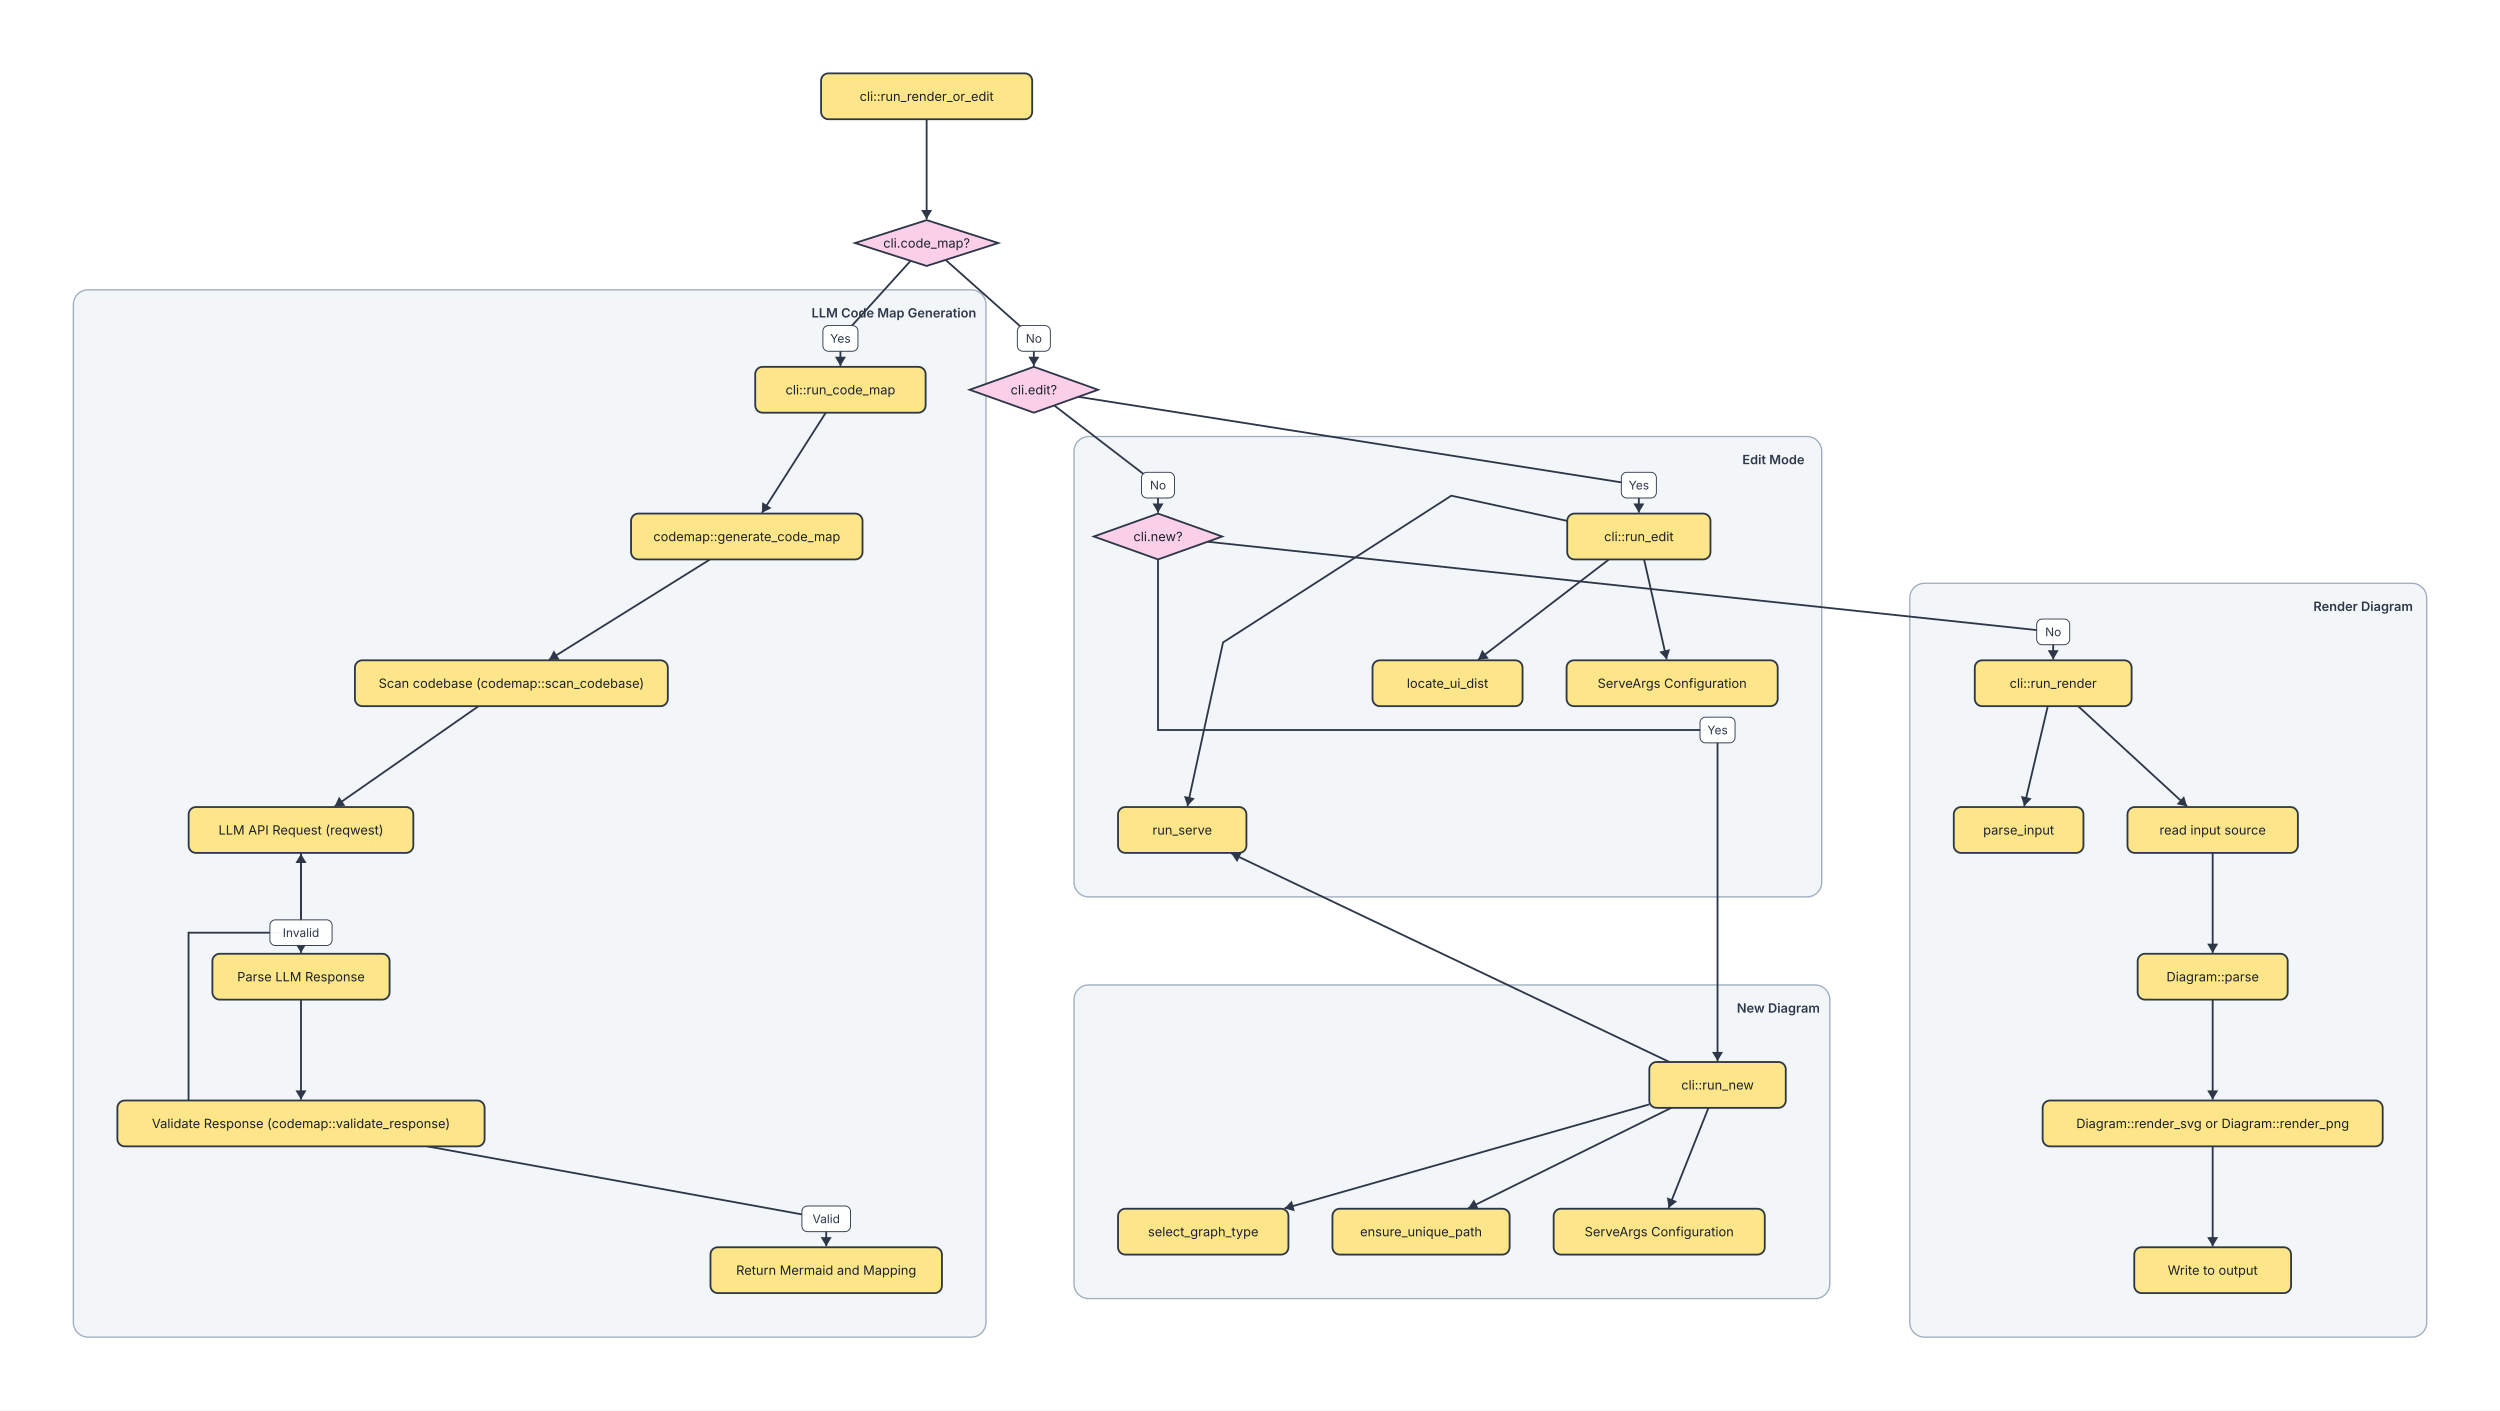
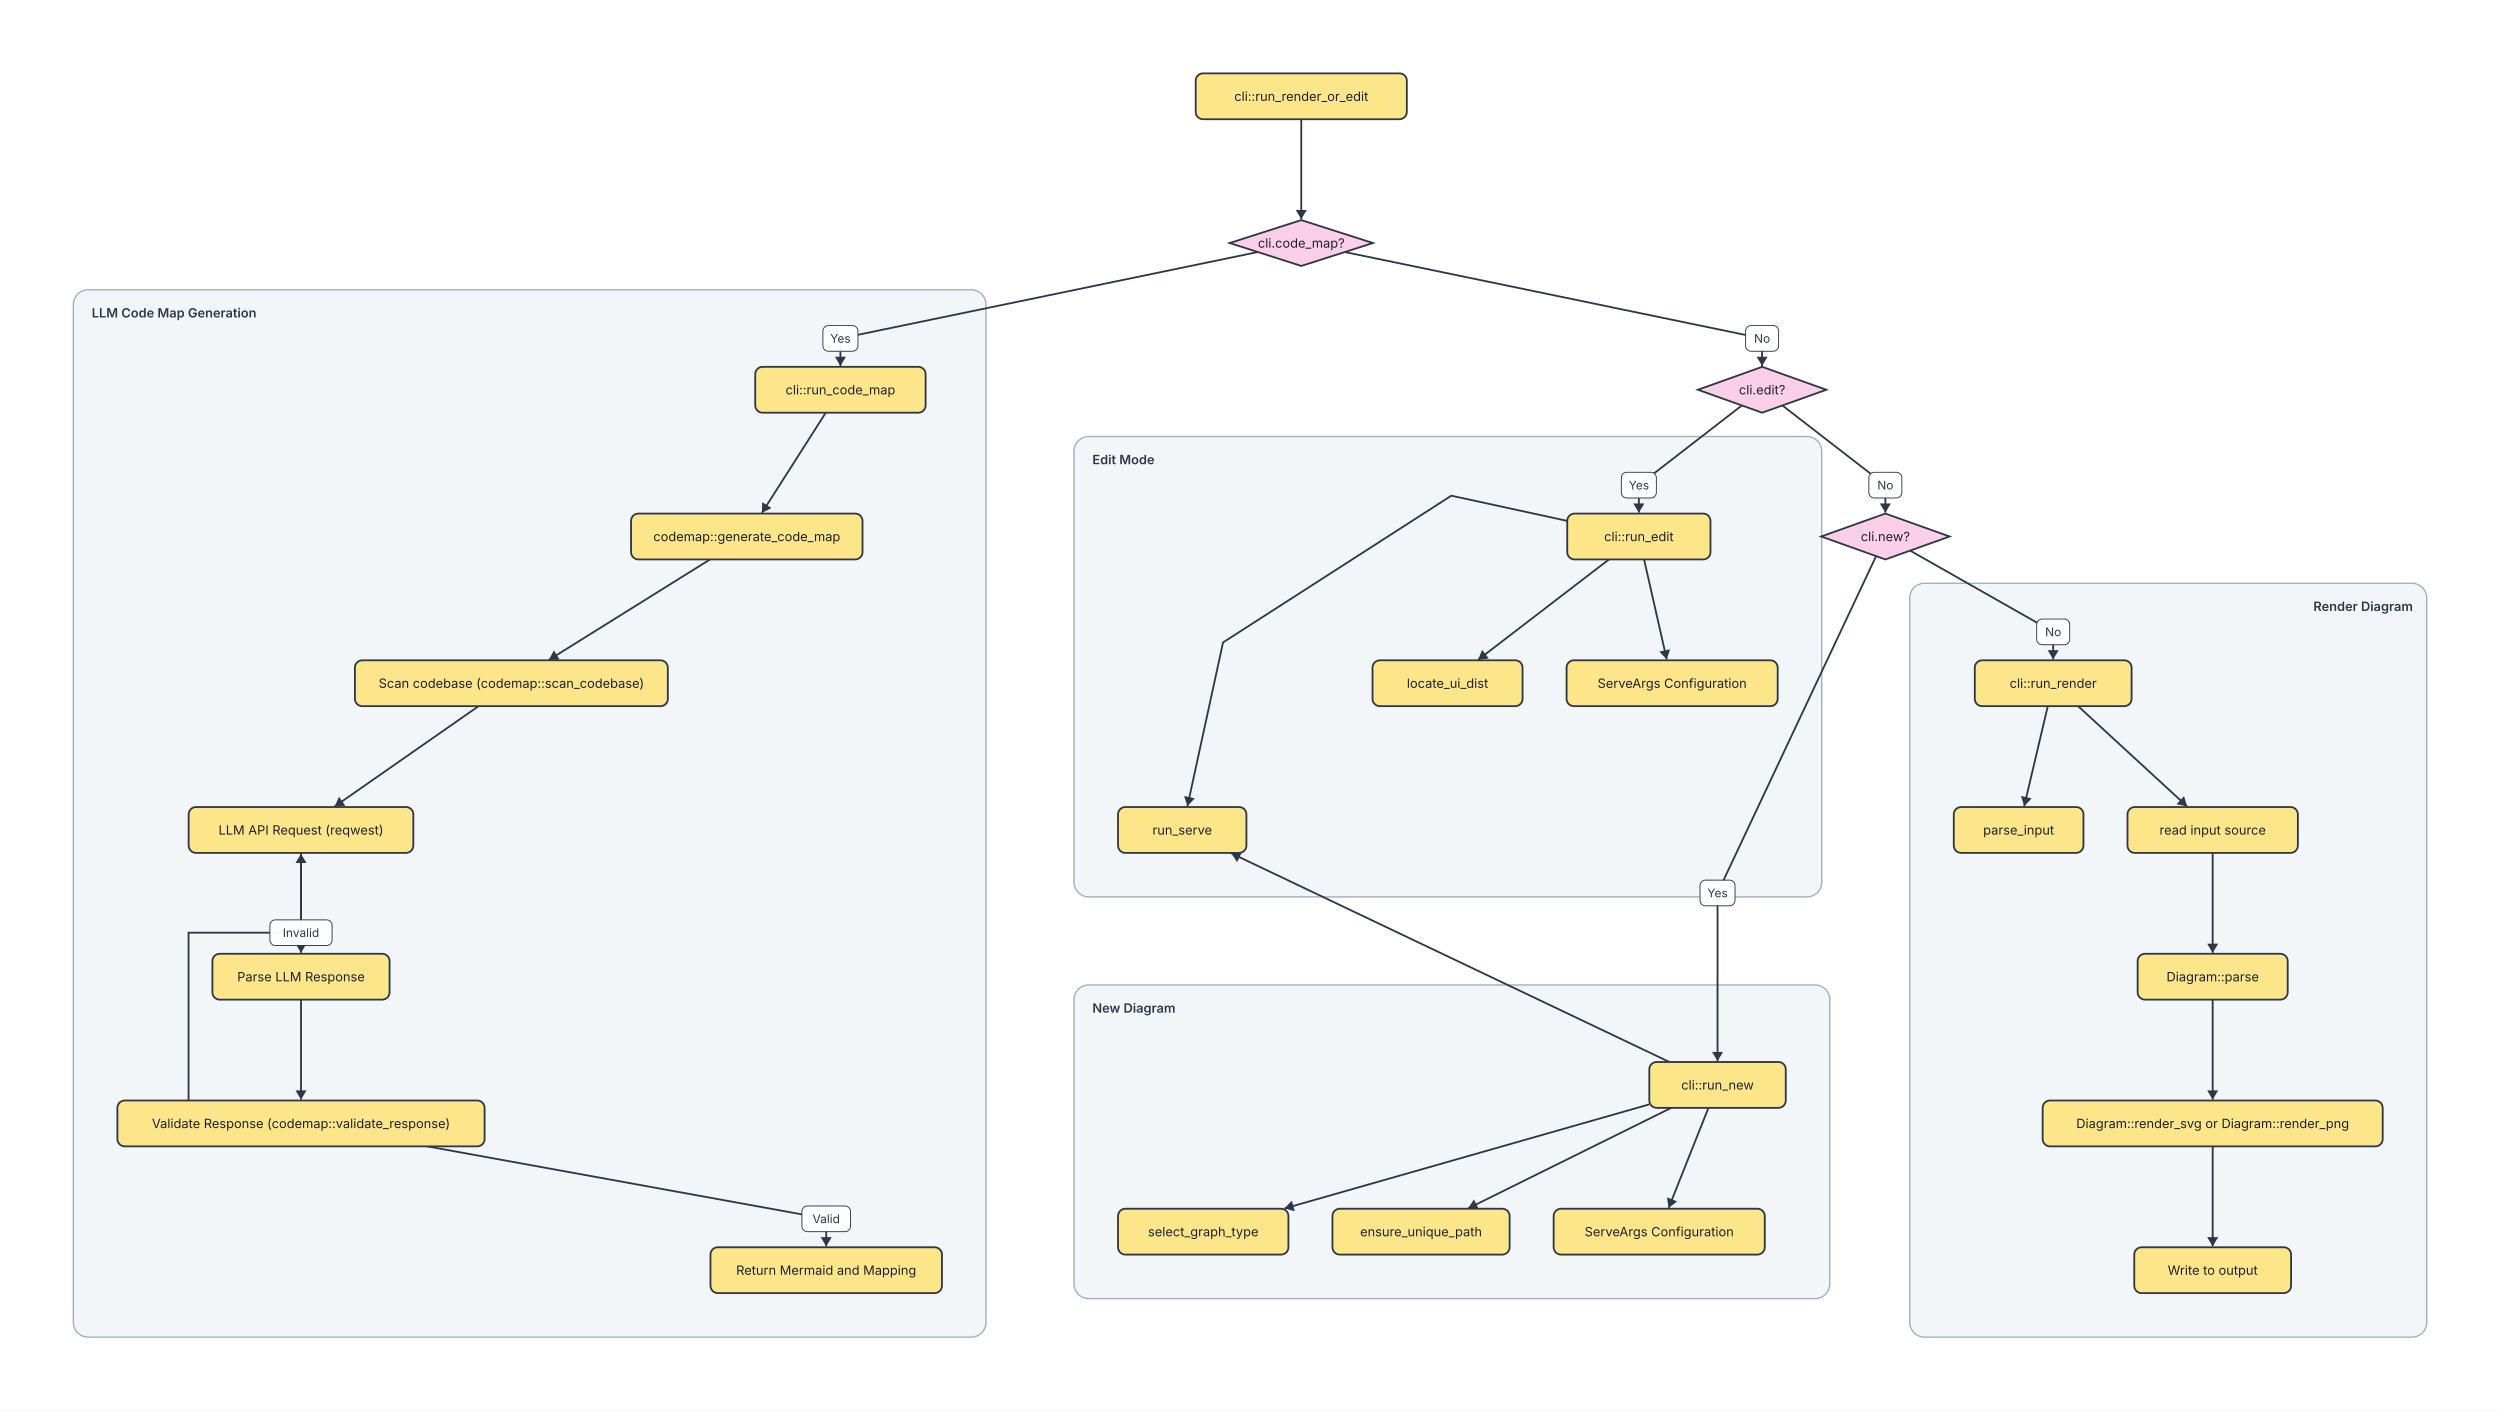
<svg xmlns="http://www.w3.org/2000/svg" width="2726" height="1538" viewBox="0 0 2726 1538" font-family="Inter, system-ui, sans-serif">
  <defs>
    <marker id="arrow-end" markerWidth="8" markerHeight="8" refX="6" refY="4" orient="auto" markerUnits="strokeWidth">
      <path d="M1,1 L6,4 L1,7 z" fill="context-stroke" />
    </marker>
    <marker id="arrow-start" markerWidth="8" markerHeight="8" refX="2" refY="4" orient="auto" markerUnits="strokeWidth">
      <path d="M7,1 L2,4 L7,7 z" fill="context-stroke" />
    </marker>
  </defs>
  <rect width="100%" height="100%" fill="white" />
  <g class="subgraph" data-id="LLM_Code_Map_Generation">
    <rect x="80.0" y="316.0" width="995.1" height="1142.0" rx="16" ry="16" fill="#edf2f7" fill-opacity="0.7" stroke="#a0aec0" stroke-width="1.5" />
-     <text x="884.9" y="336.0" fill="#2d3748" font-size="14" font-weight="600" text-anchor="start" dominant-baseline="hanging">LLM Code Map Generation</text>
+     <text x="100.0" y="336.0" fill="#2d3748" font-size="14" font-weight="600" text-anchor="start" dominant-baseline="hanging">LLM Code Map Generation</text>
  </g>
  <g class="subgraph" data-id="Edit_Mode">
    <rect x="1171.1" y="476.0" width="815.3" height="502.0" rx="16" ry="16" fill="#edf2f7" fill-opacity="0.7" stroke="#a0aec0" stroke-width="1.5" />
-     <text x="1899.8" y="496.0" fill="#2d3748" font-size="14" font-weight="600" text-anchor="start" dominant-baseline="hanging">Edit Mode</text>
+     <text x="1191.1" y="496.0" fill="#2d3748" font-size="14" font-weight="600" text-anchor="start" dominant-baseline="hanging">Edit Mode</text>
  </g>
  <g class="subgraph" data-id="New_Diagram">
    <rect x="1171.1" y="1074.0" width="824.1" height="342.0" rx="16" ry="16" fill="#edf2f7" fill-opacity="0.7" stroke="#a0aec0" stroke-width="1.5" />
-     <text x="1893.8" y="1094.0" fill="#2d3748" font-size="14" font-weight="600" text-anchor="start" dominant-baseline="hanging">New Diagram</text>
+     <text x="1191.1" y="1094.0" fill="#2d3748" font-size="14" font-weight="600" text-anchor="start" dominant-baseline="hanging">New Diagram</text>
  </g>
  <g class="subgraph" data-id="Render_Diagram">
    <rect x="2082.4" y="636.0" width="563.7" height="822.0" rx="16" ry="16" fill="#edf2f7" fill-opacity="0.7" stroke="#a0aec0" stroke-width="1.5" />
    <text x="2522.5" y="656.0" fill="#2d3748" font-size="14" font-weight="600" text-anchor="start" dominant-baseline="hanging">Render Diagram</text>
  </g>
  <g class="edge" data-id="A --&gt; B">
-     <line x1="1010.4" y1="130.0" x2="1010.4" y2="239.0" stroke="#2d3748" stroke-width="2" marker-end="url(#arrow-end)" />
+     <line x1="1418.9" y1="130.0" x2="1418.9" y2="239.0" stroke="#2d3748" stroke-width="2" marker-end="url(#arrow-end)" />
  </g>
  <g class="edge" data-id="B --&gt; C">
-     <polyline points="992.9,284.4 916.4,369.0 916.4,399.0" fill="none" stroke="#2d3748" stroke-width="2" marker-end="url(#arrow-end)" />
+     <polyline points="1371.5,274.8 916.4,369.0 916.4,399.0" fill="none" stroke="#2d3748" stroke-width="2" marker-end="url(#arrow-end)" />
    <g pointer-events="none">
      <rect x="897.3" y="355.0" width="38.2" height="28.0" rx="6" ry="6" fill="white" fill-opacity="0.96" stroke="#2d3748" stroke-width="1" />
      <text x="916.4" y="369.0" fill="#2d3748" font-size="13" text-anchor="middle" dominant-baseline="middle" xml:space="preserve">Yes</text>
    </g>
  </g>
  <g class="edge" data-id="B --&gt; D">
-     <polyline points="1031.1,283.4 1127.3,369.0 1127.3,399.0" fill="none" stroke="#2d3748" stroke-width="2" marker-end="url(#arrow-end)" />
-     <g pointer-events="none">
-       <rect x="1109.3" y="355.0" width="36.0" height="28.0" rx="6" ry="6" fill="white" fill-opacity="0.96" stroke="#2d3748" stroke-width="1" />
-       <text x="1127.3" y="369.0" fill="#2d3748" font-size="13" text-anchor="middle" dominant-baseline="middle" xml:space="preserve">No</text>
+     <polyline points="1466.3,274.8 1921.4,369.0 1921.4,399.0" fill="none" stroke="#2d3748" stroke-width="2" marker-end="url(#arrow-end)" />
+     <g pointer-events="none">
+       <rect x="1903.4" y="355.0" width="36.0" height="28.0" rx="6" ry="6" fill="white" fill-opacity="0.96" stroke="#2d3748" stroke-width="1" />
+       <text x="1921.4" y="369.0" fill="#2d3748" font-size="13" text-anchor="middle" dominant-baseline="middle" xml:space="preserve">No</text>
    </g>
  </g>
  <g class="edge" data-id="D --&gt; E">
-     <polyline points="1175.9,432.7 1787.0,529.0 1787.0,559.0" fill="none" stroke="#2d3748" stroke-width="2" marker-end="url(#arrow-end)" />
+     <polyline points="1899.3,442.1 1787.0,529.0 1787.0,559.0" fill="none" stroke="#2d3748" stroke-width="2" marker-end="url(#arrow-end)" />
    <g pointer-events="none">
      <rect x="1767.9" y="515.0" width="38.2" height="28.0" rx="6" ry="6" fill="white" fill-opacity="0.96" stroke="#2d3748" stroke-width="1" />
      <text x="1787.0" y="529.0" fill="#2d3748" font-size="13" text-anchor="middle" dominant-baseline="middle" xml:space="preserve">Yes</text>
    </g>
  </g>
  <g class="edge" data-id="D --&gt; F">
-     <polyline points="1149.5,442.1 1262.7,529.0 1262.7,559.0" fill="none" stroke="#2d3748" stroke-width="2" marker-end="url(#arrow-end)" />
-     <g pointer-events="none">
-       <rect x="1244.7" y="515.0" width="36.0" height="28.0" rx="6" ry="6" fill="white" fill-opacity="0.96" stroke="#2d3748" stroke-width="1" />
-       <text x="1262.7" y="529.0" fill="#2d3748" font-size="13" text-anchor="middle" dominant-baseline="middle" xml:space="preserve">No</text>
+     <polyline points="1943.5,442.1 2055.8,529.0 2055.8,559.0" fill="none" stroke="#2d3748" stroke-width="2" marker-end="url(#arrow-end)" />
+     <g pointer-events="none">
+       <rect x="2037.8" y="515.0" width="36.0" height="28.0" rx="6" ry="6" fill="white" fill-opacity="0.96" stroke="#2d3748" stroke-width="1" />
+       <text x="2055.8" y="529.0" fill="#2d3748" font-size="13" text-anchor="middle" dominant-baseline="middle" xml:space="preserve">No</text>
    </g>
  </g>
  <g class="edge" data-id="F --&gt; G">
-     <polyline points="1262.7,610.0 1262.7,796.0 1872.8,796.0 1872.8,1157.0" fill="none" stroke="#2d3748" stroke-width="2" marker-end="url(#arrow-end)" />
-     <g pointer-events="none">
-       <rect x="1853.7" y="782.0" width="38.2" height="28.0" rx="6" ry="6" fill="white" fill-opacity="0.96" stroke="#2d3748" stroke-width="1" />
-       <text x="1872.8" y="796.0" fill="#2d3748" font-size="13" text-anchor="middle" dominant-baseline="middle" xml:space="preserve">Yes</text>
+     <polyline points="2045.7,606.4 1872.8,973.7 1872.8,1157.0" fill="none" stroke="#2d3748" stroke-width="2" marker-end="url(#arrow-end)" />
+     <g pointer-events="none">
+       <rect x="1853.7" y="959.7" width="38.2" height="28.0" rx="6" ry="6" fill="white" fill-opacity="0.96" stroke="#2d3748" stroke-width="1" />
+       <text x="1872.8" y="973.7" fill="#2d3748" font-size="13" text-anchor="middle" dominant-baseline="middle" xml:space="preserve">Yes</text>
    </g>
  </g>
  <g class="edge" data-id="F --&gt; H">
-     <polyline points="1316.6,590.7 2238.8,689.0 2238.8,719.0" fill="none" stroke="#2d3748" stroke-width="2" marker-end="url(#arrow-end)" />
+     <polyline points="2082.8,600.4 2238.8,689.0 2238.8,719.0" fill="none" stroke="#2d3748" stroke-width="2" marker-end="url(#arrow-end)" />
    <g pointer-events="none">
      <rect x="2220.8" y="675.0" width="36.0" height="28.0" rx="6" ry="6" fill="white" fill-opacity="0.96" stroke="#2d3748" stroke-width="1" />
      <text x="2238.8" y="689.0" fill="#2d3748" font-size="13" text-anchor="middle" dominant-baseline="middle" xml:space="preserve">No</text>
    </g>
  </g>
  <g class="edge" data-id="C --&gt; I">
    <line x1="900.4" y1="450.0" x2="830.8" y2="559.2" stroke="#2d3748" stroke-width="2" marker-end="url(#arrow-end)" />
  </g>
  <g class="edge" data-id="I --&gt; J">
    <line x1="774.2" y1="610.0" x2="598.6" y2="719.5" stroke="#2d3748" stroke-width="2" marker-end="url(#arrow-end)" />
  </g>
  <g class="edge" data-id="J --&gt; K">
    <line x1="521.8" y1="770.0" x2="364.9" y2="879.4" stroke="#2d3748" stroke-width="2" marker-end="url(#arrow-end)" />
  </g>
  <g class="edge" data-id="K --&gt; L">
    <line x1="328.2" y1="930.0" x2="328.2" y2="1039.0" stroke="#2d3748" stroke-width="2" marker-end="url(#arrow-end)" />
  </g>
  <g class="edge" data-id="L --&gt; M">
    <line x1="328.2" y1="1090.0" x2="328.2" y2="1199.0" stroke="#2d3748" stroke-width="2" marker-end="url(#arrow-end)" />
  </g>
  <g class="edge" data-id="M --&gt; N">
    <polyline points="465.9,1250.0 900.9,1329.0 900.9,1359.0" fill="none" stroke="#2d3748" stroke-width="2" marker-end="url(#arrow-end)" />
    <g pointer-events="none">
      <rect x="874.4" y="1315.0" width="53.0" height="28.0" rx="6" ry="6" fill="white" fill-opacity="0.96" stroke="#2d3748" stroke-width="1" />
      <text x="900.9" y="1329.0" fill="#2d3748" font-size="13" text-anchor="middle" dominant-baseline="middle" xml:space="preserve">Valid</text>
    </g>
  </g>
  <g class="edge" data-id="M --&gt; K">
    <polyline points="328.2,1225.0 205.6,1225.0 205.6,1017.0 328.2,1017.0 328.2,931.0" fill="none" stroke="#2d3748" stroke-width="2" marker-end="url(#arrow-end)" />
    <g pointer-events="none">
      <rect x="294.3" y="1003.0" width="67.8" height="28.0" rx="6" ry="6" fill="white" fill-opacity="0.96" stroke="#2d3748" stroke-width="1" />
      <text x="328.2" y="1017.0" fill="#2d3748" font-size="13" text-anchor="middle" dominant-baseline="middle" xml:space="preserve">Invalid</text>
    </g>
  </g>
  <g class="edge" data-id="E --&gt; O">
    <line x1="1754.4" y1="610.0" x2="1611.8" y2="719.4" stroke="#2d3748" stroke-width="2" marker-end="url(#arrow-end)" />
  </g>
  <g class="edge" data-id="E --&gt; P">
    <line x1="1792.7" y1="610.0" x2="1817.4" y2="719.0" stroke="#2d3748" stroke-width="2" marker-end="url(#arrow-end)" />
  </g>
  <g class="edge" data-id="E --&gt; Q">
    <polyline points="1708.9,568.0 1582.5,540.5 1458.1,620.5 1333.6,700.5 1294.8,879.0" fill="none" stroke="#2d3748" stroke-width="2" marker-end="url(#arrow-end)" />
  </g>
  <g class="edge" data-id="G --&gt; R">
    <line x1="1798.4" y1="1204.2" x2="1400.6" y2="1317.7" stroke="#2d3748" stroke-width="2" marker-end="url(#arrow-end)" />
  </g>
  <g class="edge" data-id="G --&gt; S">
    <line x1="1822.3" y1="1208.0" x2="1600.9" y2="1317.6" stroke="#2d3748" stroke-width="2" marker-end="url(#arrow-end)" />
  </g>
  <g class="edge" data-id="G --&gt; T">
    <line x1="1862.9" y1="1208.0" x2="1819.5" y2="1317.1" stroke="#2d3748" stroke-width="2" marker-end="url(#arrow-end)" />
  </g>
  <g class="edge" data-id="G --&gt; Q">
    <line x1="1820.3" y1="1158.0" x2="1342.5" y2="930.4" stroke="#2d3748" stroke-width="2" marker-end="url(#arrow-end)" />
  </g>
  <g class="edge" data-id="H --&gt; U">
    <line x1="2232.9" y1="770.0" x2="2207.2" y2="879.0" stroke="#2d3748" stroke-width="2" marker-end="url(#arrow-end)" />
  </g>
  <g class="edge" data-id="H --&gt; V">
    <line x1="2266.0" y1="770.0" x2="2384.8" y2="879.3" stroke="#2d3748" stroke-width="2" marker-end="url(#arrow-end)" />
  </g>
  <g class="edge" data-id="V --&gt; W">
    <line x1="2412.7" y1="930.0" x2="2412.7" y2="1039.0" stroke="#2d3748" stroke-width="2" marker-end="url(#arrow-end)" />
  </g>
  <g class="edge" data-id="W --&gt; X">
    <line x1="2412.7" y1="1090.0" x2="2412.7" y2="1199.0" stroke="#2d3748" stroke-width="2" marker-end="url(#arrow-end)" />
  </g>
  <g class="edge" data-id="X --&gt; Y">
    <line x1="2412.7" y1="1250.0" x2="2412.7" y2="1359.0" stroke="#2d3748" stroke-width="2" marker-end="url(#arrow-end)" />
  </g>
  <g class="node" data-id="A">
-     <rect x="895.3" y="80.0" width="230.2" height="50.0" rx="8" ry="8" fill="#fde68a" stroke="#2d3748" stroke-width="2" />
-     <text x="1010.4" y="105.0" fill="#1a202c" font-size="14" text-anchor="middle" dominant-baseline="middle">cli::run_render_or_edit</text>
+     <rect x="1303.8" y="80.0" width="230.2" height="50.0" rx="8" ry="8" fill="#fde68a" stroke="#2d3748" stroke-width="2" />
+     <text x="1418.9" y="105.0" fill="#1a202c" font-size="14" text-anchor="middle" dominant-baseline="middle">cli::run_render_or_edit</text>
  </g>
  <g class="node" data-id="B">
-     <polygon points="1010.4,240.0 1088.5,265.0 1010.4,290.0 932.3,265.0" fill="#fbcfe8" stroke="#2d3748" stroke-width="2" />
-     <text x="1010.4" y="265.0" fill="#1a202c" font-size="14" text-anchor="middle" dominant-baseline="middle">cli.code_map?</text>
+     <polygon points="1418.9,240.0 1497.0,265.0 1418.9,290.0 1340.8,265.0" fill="#fbcfe8" stroke="#2d3748" stroke-width="2" />
+     <text x="1418.9" y="265.0" fill="#1a202c" font-size="14" text-anchor="middle" dominant-baseline="middle">cli.code_map?</text>
  </g>
  <g class="node" data-id="C">
    <rect x="823.5" y="400.0" width="185.8" height="50.0" rx="8" ry="8" fill="#fde68a" stroke="#2d3748" stroke-width="2" />
    <text x="916.4" y="425.0" fill="#1a202c" font-size="14" text-anchor="middle" dominant-baseline="middle">cli::run_code_map</text>
  </g>
  <g class="node" data-id="D">
-     <polygon points="1127.3,400.0 1197.3,425.0 1127.3,450.0 1057.3,425.0" fill="#fbcfe8" stroke="#2d3748" stroke-width="2" />
-     <text x="1127.3" y="425.0" fill="#1a202c" font-size="14" text-anchor="middle" dominant-baseline="middle">cli.edit?</text>
+     <polygon points="1921.4,400.0 1991.4,425.0 1921.4,450.0 1851.4,425.0" fill="#fbcfe8" stroke="#2d3748" stroke-width="2" />
+     <text x="1921.4" y="425.0" fill="#1a202c" font-size="14" text-anchor="middle" dominant-baseline="middle">cli.edit?</text>
  </g>
  <g class="node" data-id="E">
    <rect x="1708.9" y="560.0" width="156.2" height="50.0" rx="8" ry="8" fill="#fde68a" stroke="#2d3748" stroke-width="2" />
    <text x="1787.0" y="585.0" fill="#1a202c" font-size="14" text-anchor="middle" dominant-baseline="middle">cli::run_edit</text>
  </g>
  <g class="node" data-id="F">
-     <polygon points="1262.7,560.0 1332.7,585.0 1262.7,610.0 1192.7,585.0" fill="#fbcfe8" stroke="#2d3748" stroke-width="2" />
-     <text x="1262.7" y="585.0" fill="#1a202c" font-size="14" text-anchor="middle" dominant-baseline="middle">cli.new?</text>
+     <polygon points="2055.8,560.0 2125.8,585.0 2055.8,610.0 1985.8,585.0" fill="#fbcfe8" stroke="#2d3748" stroke-width="2" />
+     <text x="2055.8" y="585.0" fill="#1a202c" font-size="14" text-anchor="middle" dominant-baseline="middle">cli.new?</text>
  </g>
  <g class="node" data-id="G">
    <rect x="1798.4" y="1158.0" width="148.8" height="50.0" rx="8" ry="8" fill="#fde68a" stroke="#2d3748" stroke-width="2" />
    <text x="1872.8" y="1183.0" fill="#1a202c" font-size="14" text-anchor="middle" dominant-baseline="middle">cli::run_new</text>
  </g>
  <g class="node" data-id="H">
    <rect x="2153.3" y="720.0" width="171.0" height="50.0" rx="8" ry="8" fill="#fde68a" stroke="#2d3748" stroke-width="2" />
    <text x="2238.8" y="745.0" fill="#1a202c" font-size="14" text-anchor="middle" dominant-baseline="middle">cli::run_render</text>
  </g>
  <g class="node" data-id="I">
    <rect x="688.1" y="560.0" width="252.4" height="50.0" rx="8" ry="8" fill="#fde68a" stroke="#2d3748" stroke-width="2" />
    <text x="814.3" y="585.0" fill="#1a202c" font-size="14" text-anchor="middle" dominant-baseline="middle">codemap::generate_code_map</text>
  </g>
  <g class="node" data-id="J">
    <rect x="387.0" y="720.0" width="341.2" height="50.0" rx="8" ry="8" fill="#fde68a" stroke="#2d3748" stroke-width="2" />
    <text x="557.6" y="745.0" fill="#1a202c" font-size="14" text-anchor="middle" dominant-baseline="middle">Scan codebase (codemap::scan_codebase)</text>
  </g>
  <g class="node" data-id="K">
    <rect x="205.7" y="880.0" width="245.0" height="50.0" rx="8" ry="8" fill="#fde68a" stroke="#2d3748" stroke-width="2" />
    <text x="328.2" y="905.0" fill="#1a202c" font-size="14" text-anchor="middle" dominant-baseline="middle">LLM API Request (reqwest)</text>
  </g>
  <g class="node" data-id="L">
    <rect x="231.6" y="1040.0" width="193.2" height="50.0" rx="8" ry="8" fill="#fde68a" stroke="#2d3748" stroke-width="2" />
    <text x="328.2" y="1065.0" fill="#1a202c" font-size="14" text-anchor="middle" dominant-baseline="middle">Parse LLM Response</text>
  </g>
  <g class="node" data-id="M">
    <rect x="128.0" y="1200.0" width="400.4" height="50.0" rx="8" ry="8" fill="#fde68a" stroke="#2d3748" stroke-width="2" />
    <text x="328.2" y="1225.0" fill="#1a202c" font-size="14" text-anchor="middle" dominant-baseline="middle">Validate Response (codemap::validate_response)</text>
  </g>
  <g class="node" data-id="N">
    <rect x="774.7" y="1360.0" width="252.4" height="50.0" rx="8" ry="8" fill="#fde68a" stroke="#2d3748" stroke-width="2" />
    <text x="900.9" y="1385.0" fill="#1a202c" font-size="14" text-anchor="middle" dominant-baseline="middle">Return Mermaid and Mapping</text>
  </g>
  <g class="node" data-id="O">
    <rect x="1496.6" y="720.0" width="163.6" height="50.0" rx="8" ry="8" fill="#fde68a" stroke="#2d3748" stroke-width="2" />
    <text x="1578.4" y="745.0" fill="#1a202c" font-size="14" text-anchor="middle" dominant-baseline="middle">locate_ui_dist</text>
  </g>
  <g class="node" data-id="P">
    <rect x="1708.2" y="720.0" width="230.2" height="50.0" rx="8" ry="8" fill="#fde68a" stroke="#2d3748" stroke-width="2" />
    <text x="1823.3" y="745.0" fill="#1a202c" font-size="14" text-anchor="middle" dominant-baseline="middle">ServeArgs Configuration</text>
  </g>
  <g class="node" data-id="Q">
    <rect x="1219.1" y="880.0" width="140.0" height="50.0" rx="8" ry="8" fill="#fde68a" stroke="#2d3748" stroke-width="2" />
    <text x="1289.1" y="905.0" fill="#1a202c" font-size="14" text-anchor="middle" dominant-baseline="middle">run_serve</text>
  </g>
  <g class="node" data-id="R">
    <rect x="1219.1" y="1318.0" width="185.8" height="50.0" rx="8" ry="8" fill="#fde68a" stroke="#2d3748" stroke-width="2" />
    <text x="1312.0" y="1343.0" fill="#1a202c" font-size="14" text-anchor="middle" dominant-baseline="middle">select_graph_type</text>
  </g>
  <g class="node" data-id="S">
    <rect x="1452.9" y="1318.0" width="193.2" height="50.0" rx="8" ry="8" fill="#fde68a" stroke="#2d3748" stroke-width="2" />
    <text x="1549.5" y="1343.0" fill="#1a202c" font-size="14" text-anchor="middle" dominant-baseline="middle">ensure_unique_path</text>
  </g>
  <g class="node" data-id="T">
    <rect x="1694.1" y="1318.0" width="230.2" height="50.0" rx="8" ry="8" fill="#fde68a" stroke="#2d3748" stroke-width="2" />
    <text x="1809.2" y="1343.0" fill="#1a202c" font-size="14" text-anchor="middle" dominant-baseline="middle">ServeArgs Configuration</text>
  </g>
  <g class="node" data-id="U">
    <rect x="2130.4" y="880.0" width="141.4" height="50.0" rx="8" ry="8" fill="#fde68a" stroke="#2d3748" stroke-width="2" />
    <text x="2201.1" y="905.0" fill="#1a202c" font-size="14" text-anchor="middle" dominant-baseline="middle">parse_input</text>
  </g>
  <g class="node" data-id="V">
    <rect x="2319.8" y="880.0" width="185.8" height="50.0" rx="8" ry="8" fill="#fde68a" stroke="#2d3748" stroke-width="2" />
    <text x="2412.7" y="905.0" fill="#1a202c" font-size="14" text-anchor="middle" dominant-baseline="middle">read input source</text>
  </g>
  <g class="node" data-id="W">
    <rect x="2330.9" y="1040.0" width="163.6" height="50.0" rx="8" ry="8" fill="#fde68a" stroke="#2d3748" stroke-width="2" />
    <text x="2412.7" y="1065.0" fill="#1a202c" font-size="14" text-anchor="middle" dominant-baseline="middle">Diagram::parse</text>
  </g>
  <g class="node" data-id="X">
    <rect x="2227.3" y="1200.0" width="370.8" height="50.0" rx="8" ry="8" fill="#fde68a" stroke="#2d3748" stroke-width="2" />
    <text x="2412.7" y="1225.0" fill="#1a202c" font-size="14" text-anchor="middle" dominant-baseline="middle">Diagram::render_svg or Diagram::render_png</text>
  </g>
  <g class="node" data-id="Y">
    <rect x="2327.2" y="1360.0" width="171.0" height="50.0" rx="8" ry="8" fill="#fde68a" stroke="#2d3748" stroke-width="2" />
    <text x="2412.7" y="1385.0" fill="#1a202c" font-size="14" text-anchor="middle" dominant-baseline="middle">Write to output</text>
  </g>
</svg>
